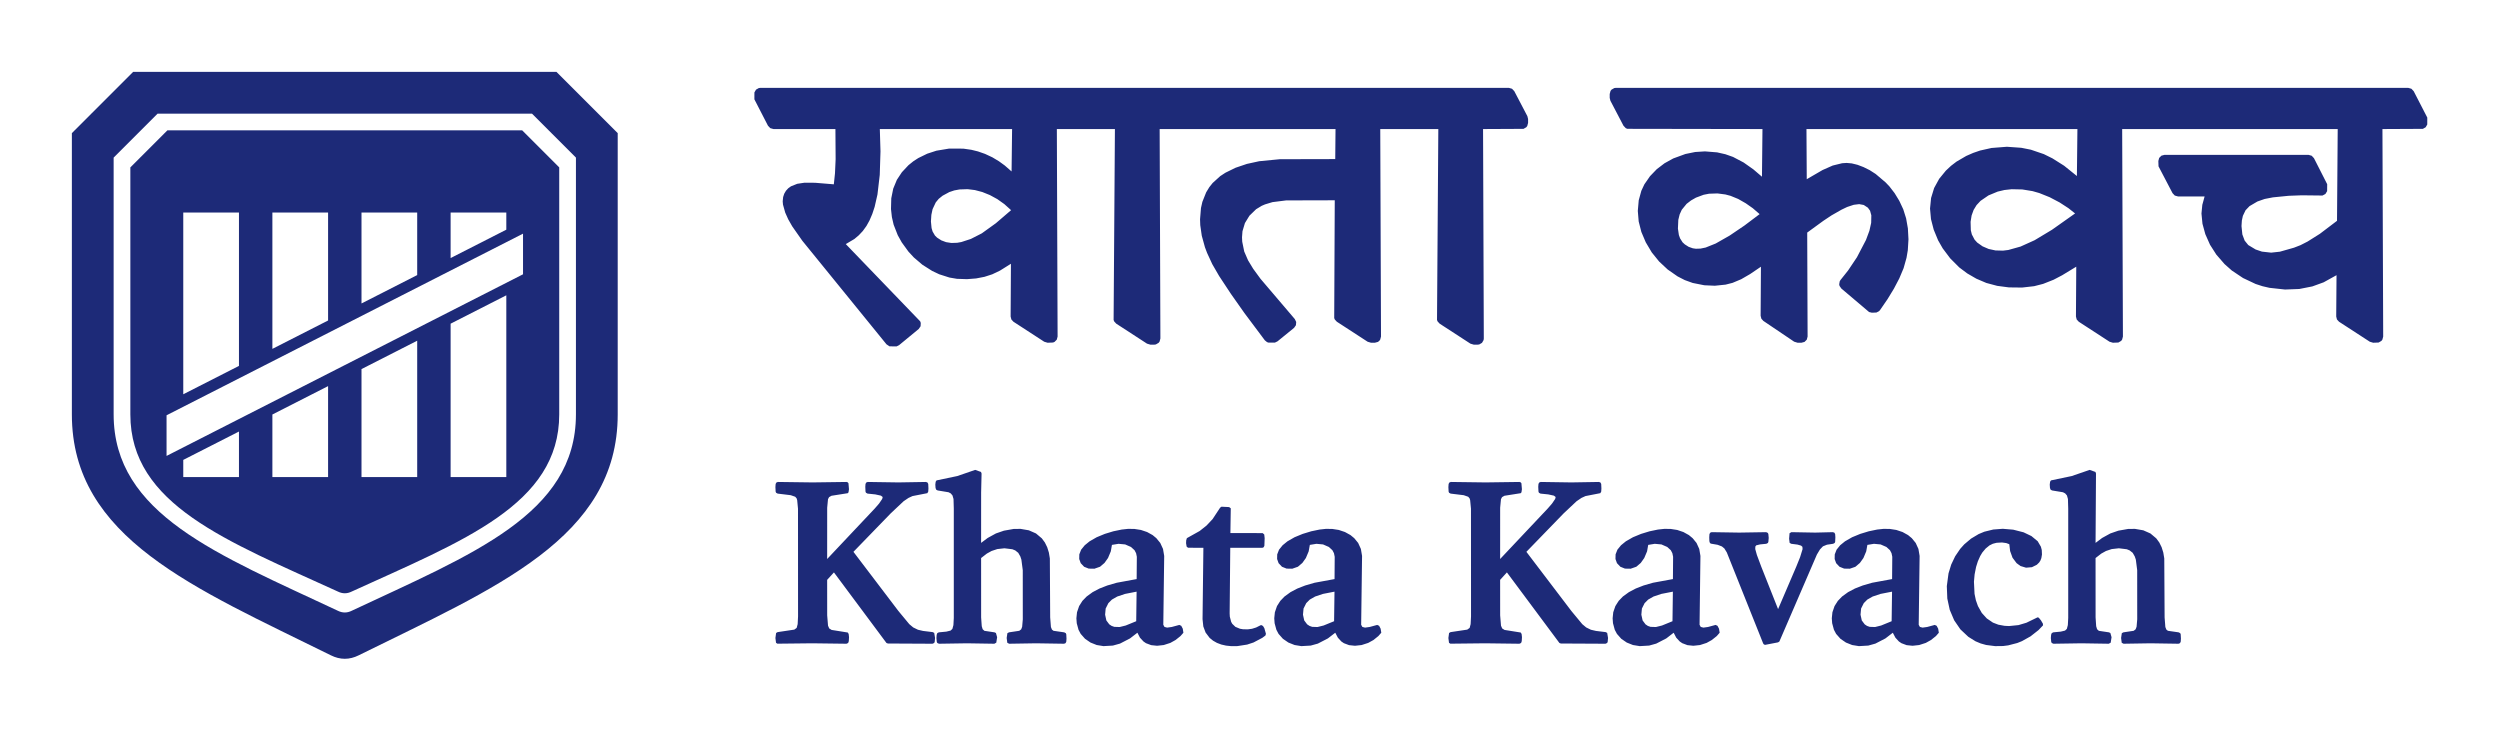
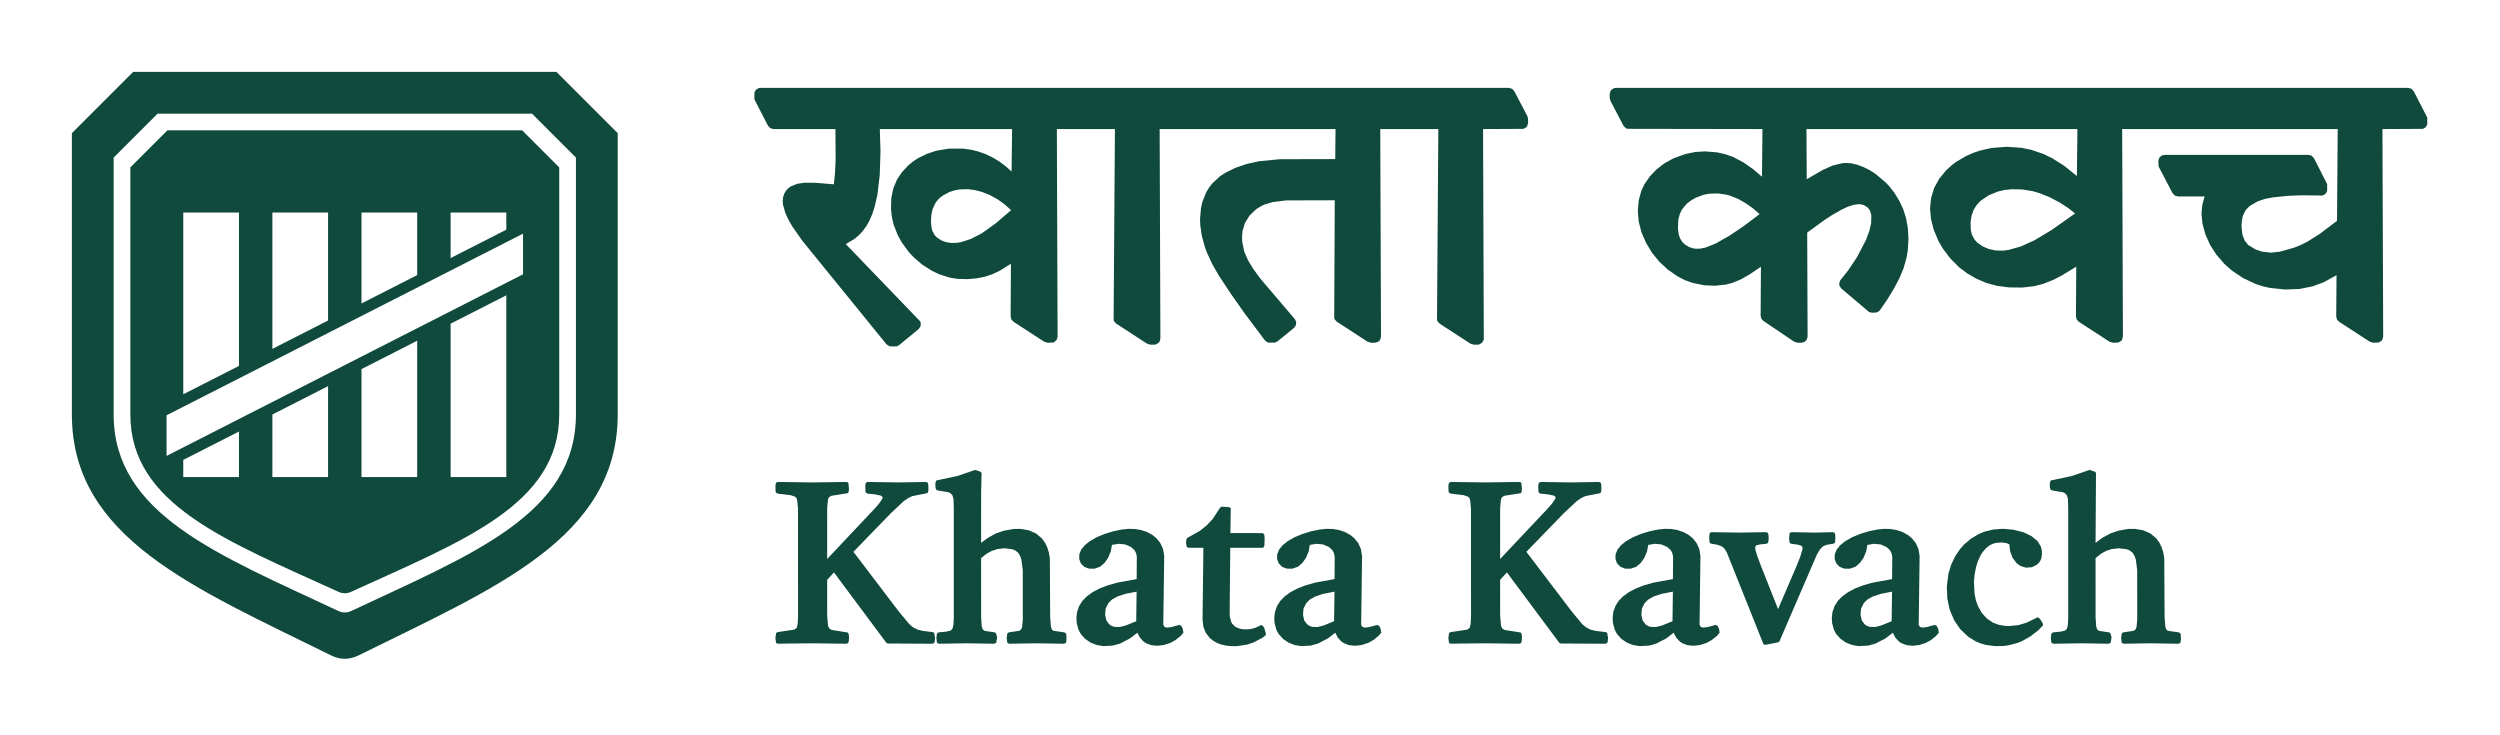
<svg xmlns="http://www.w3.org/2000/svg" viewBox="0 0 974 286" role="img" aria-label="Khata Kavach">
  <g transform="translate(-4.55 4.13) scale(0.5425)">
-     <path fill="#1D2A78" fill-rule="evenodd" d="M104 44H408L452 88V290C452 379 363.8 414.6 266 463Q256 468 246 463C148.2 414.6 60 379 60 290V88ZM121.57 74H390.43L422 105.57V290C422 361.75 347.3 390.45 261 431Q256 433.5 251 431C164.7 390.45 90 361.75 90 290V105.57ZM128.6 86H383.4L410 112.6V290C410 354.85 340.7 380.79 261 417.2Q256 419.7 251 417.2C171.3 380.79 102 354.85 102 290V112.6ZM372 157.33L372 145L332 145L332 177.71ZM308 189.94L308 145L268 145L268 210.32ZM244 222.55L244 145L204 145L204 242.93ZM180 255.16L180 145L140 145L140 275.54ZM384 160.19L128 290.63L128 319.81L384 189.37ZM372 335L372 204.46L332 224.84L332 335ZM308 335L308 237.07L268 257.45L268 335ZM244 269.68L204 290.06L204 335L244 335ZM180 302.29L140 322.67L140 335L180 335Z" />
+     <path fill="#0F4A3D" fill-rule="evenodd" d="M104 44H408L452 88V290C452 379 363.8 414.6 266 463Q256 468 246 463C148.2 414.6 60 379 60 290V88ZM121.57 74H390.43L422 105.57V290C422 361.75 347.3 390.45 261 431Q256 433.5 251 431C164.7 390.45 90 361.75 90 290V105.57ZM128.6 86H383.4L410 112.6V290C410 354.85 340.7 380.79 261 417.2Q256 419.7 251 417.2C171.3 380.79 102 354.85 102 290V112.6ZM372 157.33L372 145L332 145L332 177.71ZM308 189.94L308 145L268 145L268 210.32ZM244 222.55L244 145L204 145L204 242.93ZM180 255.16L180 145L140 145L140 275.54ZM384 160.19L128 290.63L128 319.81L384 189.37ZM372 335L372 204.46L332 224.84L332 335ZM308 335L308 237.07L268 257.45L268 335ZM244 269.68L204 290.06L204 335L244 335ZM180 302.29L140 322.67L140 335L180 335Z" />
  </g>
  <g transform="translate(300.44 0)">
-     <path fill="#1D2A78" d="M385.62 103.91L385.5 123.01L385.78 124.15L386.56 125.02L398.56 133.12L399.9 133.53L401.4 133.53L402.6 133.21L403.48 132.33L403.8 131.12L403.65 90.61L409.98 86L413.11 83.92L417 81.7L419.21 80.64L421.78 79.79L423.89 79.53L425.68 79.86L427.28 80.91L428.14 82.1L428.63 83.89L428.57 86.83L427.88 89.9L426.55 93.48L423.03 100.22L419.58 105.37L416.66 109.04L416.32 109.57L416.11 110.78L416.24 111.39L416.94 112.4L427.76 121.57L428.85 121.83L430.62 121.76L431.62 121.24L432.01 120.82L434.93 116.57L437.43 112.46L439.52 108.48L441.2 104.49L442.34 100.44L442.84 97.5L443.1 93.23L442.87 88.97L442.18 85.06L441.07 81.54L439.53 78.25L437.7 75.25L435.73 72.69L434.23 71.1L430.33 67.79L428.01 66.3L425.59 65.1L423.22 64.2L421.01 63.66L419.03 63.48L417.27 63.59L413.6 64.49L409.64 66.24L403.47 69.82L403.36 50.28L508.92 50.28L508.72 68.58L503.74 64.57L499.21 61.71L495.83 60.04L490.78 58.32L487.06 57.58L481.45 57.18L475.46 57.65L471 58.65L468.3 59.58L465.6 60.76L461.8 62.98L459.68 64.6L457.67 66.48L455.06 69.67L453.1 73.25L451.91 77.13L451.5 81.26L451.87 85.37L452.93 89.47L454.64 93.62L456.44 96.77L459.35 100.64L462.89 104.19L466.01 106.53L469.55 108.58L473.44 110.24L477.67 111.37L482.23 111.97L487.37 112.03L492.05 111.5L495.56 110.6L499.63 108.99L502.96 107.25L508.47 103.9L508.35 123.31L508.64 124.47L509.44 125.34L521.44 133.14L522.75 133.53L524.87 133.45L525.95 132.82L526.33 132.33L526.65 131.12L526.36 50.28L610.33 50.28L610.06 86.03L603.39 91.09L598.59 94.11L595.82 95.52L593.3 96.5L587.8 98.06L584.4 98.43L580.81 98.03L578.36 97.2L575.48 95.47L574.08 93.74L573.18 91.33L572.85 88.08L572.99 85.91L573.39 84.08L574.42 81.93L575.97 80.31L579.06 78.5L581.86 77.52L585.1 76.89L591.25 76.28L596.31 76.09L604.4 76.18L605.54 75.58L606.21 74.47L606.23 71.76L601.08 61.63L600.2 60.68L598.95 60.33L542.85 60.33L541.65 60.65L540.77 61.53L540.45 62.73L540.52 64.81L545.98 75.25L546.86 76.19L548.1 76.53L558.48 76.53L557.58 79.8L557.25 83.19L557.64 87.17L558.75 91.22L560.58 95.35L563.05 99.21L566.24 102.88L569.08 105.4L573.45 108.32L578.34 110.63L581.03 111.51L583.76 112.14L589.81 112.8L595.36 112.59L600.44 111.59L604.85 109.99L609.87 107.21L609.75 123.31L610.04 124.47L610.84 125.34L622.84 133.14L624.15 133.53L626.27 133.45L627.35 132.82L627.73 132.33L628.05 131.12L627.76 50.28L643.52 50.2L644.6 49.58L645.22 48.5L645.23 45.81L639.93 35.52L639.04 34.58L637.8 34.23L329.1 34.23L328.48 34.31L327.4 34.93L327.02 35.43L326.7 36.63L326.7 38.13L326.97 39.24L332.07 48.99L332.96 49.93L333.55 50.19L386.22 50.28L386.02 68.85L382.65 65.97L378.86 63.3L374.75 61.14L371.77 60.09L368.54 59.36L363.81 58.98L360.01 59.22L356.19 60L351.46 61.73L348.06 63.61L345.03 65.92L342.4 68.65L340.2 71.83L339.02 74.35L338.01 78.03L337.65 82.16L337.99 86.27L339.03 90.36L340.75 94.41L343.09 98.34L345.95 101.88L349.3 105.01L353.14 107.68L355.94 109.12L359.04 110.24L363.57 111.14L367.67 111.32L371.85 110.89L374.56 110.2L377.92 108.79L381.41 106.77ZM508.01 83.16L499.01 89.52L492.24 93.59L486.77 96.06L482.02 97.39L479.93 97.65L477.01 97.57L474.35 97L471.96 95.97L469.87 94.49L468.85 93.36L467.79 91.34L467.39 89.7L467.3 86.41L467.7 83.94L468.48 81.79L469.63 79.91L471.18 78.25L474.28 76.13L477.85 74.65L480.47 74.03L483.3 73.72L487.45 73.81L491.43 74.46L494.09 75.22L498.1 76.83L501.98 78.87L505.43 81.11ZM385.11 83.42L379.17 87.89L373.43 91.78L368 94.87L364.09 96.44L362.09 96.85L360.27 96.91L359.09 96.74L357.47 96.17L355.96 95.21L355.08 94.39L354.12 92.87L353.65 91.56L353.28 89.06L353.43 85.65L353.95 83.54L354.78 81.72L356.66 79.42L358.39 78.09L360.3 77L363.3 75.88L365.42 75.47L368.69 75.36L371.76 75.76L373.77 76.29L376.75 77.51L379.71 79.2L382.46 81.13ZM24.42 71.81L17.14 71.21L13.02 71.18L10.16 71.61L7.72 72.59L6.66 73.35L5.77 74.32L5.09 75.48L4.67 76.77L4.5 78.44L4.61 79.71L5.48 82.83L6.65 85.44L8.23 88.21L12.16 93.82L44.94 134.15L46.1 134.93L48.85 134.97L49.83 134.48L57.48 128.18L58.22 127.11L58.29 125.81L58.06 125.19L29.08 95.1L32.43 93.11L34.13 91.68L35.72 89.99L37.14 88.02L38.32 85.89L39.4 83.37L40.32 80.59L41.42 75.77L42.31 68.15L42.6 58.97L42.34 50.28L93.87 50.28L93.67 66.8L91.03 64.49L88.75 62.83L86.2 61.3L83.34 59.96L80.59 59L78 58.36L74.86 57.91L69.33 57.89L64.4 58.71L60.81 59.88L57.33 61.58L55.37 62.85L53.49 64.37L50.93 67.1L48.98 70.06L47.56 73.5L46.8 77.26L46.69 81.45L47.04 84.59L47.72 87.53L49.32 91.63L50.88 94.43L53.49 98.03L55.6 100.31L58.92 103.14L62.72 105.55L65.49 106.86L69.46 108.13L72.39 108.63L76.31 108.76L79.85 108.48L83.11 107.85L86.14 106.87L89.17 105.42L93.42 102.76L93.3 123.32L93.59 124.47L94.39 125.34L106.39 133.14L107.7 133.53L109.82 133.45L110.4 133.21L111.28 132.33L111.6 131.12L111.31 50.28L133.93 50.28L133.42 124.66L133.64 125.22L134.44 126.09L146.44 133.89L147.75 134.28L149.25 134.28L149.87 134.2L150.95 133.57L151.33 133.08L151.65 131.87L151.36 50.28L219.88 50.28L219.77 61.98L198.16 62.03L190.16 62.81L185.35 63.86L180.95 65.35L176.99 67.29L174.97 68.61L172.02 71.28L170.71 72.92L169.48 74.94L168 78.65L167.46 81.03L167.1 85.43L167.18 87.72L167.77 91.84L169.01 96.34L169.84 98.54L171.86 102.91L174.53 107.53L179.13 114.5L184.37 121.94L192.34 132.59L193.19 133.28L193.7 133.47L196.29 133.47L197.27 132.99L203.72 127.74L204.45 126.71L204.56 125.44L204.01 124.3L190.66 108.63L187.8 104.72L185.8 101.42L184.31 97.99L183.53 94.16L183.45 92.46L183.63 90.08L184.58 86.91L186.33 84.05L188.94 81.51L191.13 80.18L192.41 79.63L195.32 78.75L200.63 78.08L219.58 78.03L219.37 123.91L219.59 124.47L220.39 125.34L232.39 133.14L233.7 133.53L235.2 133.53L236.4 133.21L236.9 132.82L237.28 132.33L237.6 131.12L237.31 50.28L259.93 50.28L259.42 124.66L259.64 125.22L260.44 126.09L272.44 133.89L273.75 134.28L275.25 134.28L275.87 134.2L276.95 133.57L277.57 132.49L277.65 131.87L277.36 50.28L293.12 50.2L294.2 49.58L294.58 49.08L294.9 47.88L294.9 46.38L294.63 45.27L289.53 35.52L288.64 34.58L287.4 34.23L-4.2 34.23L-4.82 34.31L-5.9 34.93L-6.52 36.01L-6.53 38.7L-1.23 48.99L-0.34 49.93L0.9 50.28L25.04 50.28L25.12 62.04L24.87 67.54ZM93.48 81.88L87.55 86.97L82.06 90.92L77.81 93.09L74.1 94.3L72.46 94.59L70.21 94.66L68.15 94.34L66.31 93.65L64.66 92.59L63.82 91.77L62.9 90.2L62.5 88.85L62.25 86.28L62.42 83.7L62.89 81.5L64.13 78.86L65.29 77.46L66.81 76.24L69.42 74.83L71.33 74.19L73.38 73.81L76.54 73.7L79.37 74.05L82.26 74.81L85.22 76L88.12 77.58L90.85 79.52Z" />
-     <path fill="#1D2A78" d="M515.99 211.51L516.16 184.49L515.95 183.87L513.68 183.07L506.7 185.47L498.62 187.16L498.28 187.69L498.14 188.8L498.23 190.12L498.48 190.78L499.05 191.08L503.29 191.78L504.15 192.23L504.84 193.03L505.23 194.41L505.34 198.19L505.34 240.76L505.19 243.54L504.8 245.02L504.09 245.68L502.44 246.08L499.52 246.36L498.92 246.66L498.67 247.33L498.57 248.58L498.72 250.08L498.93 250.51L499.58 250.8L510.49 250.63L521.14 250.8L521.89 250.38L522.22 248.26L521.76 246.62L521.2 246.36L517.27 245.77L516.58 245.14L516.23 243.97L516 240.54L515.99 217.41L518.22 215.68L520.06 214.66L522.29 213.92L525.07 213.61L528.16 213.99L529.27 214.44L530.46 215.38L531.26 216.78L531.68 218.02L532.21 222.14L532.22 241.31L531.97 244.19L531.6 245.17L530.85 245.76L526.84 246.36L526.22 246.69L525.94 248.55L526.18 250.42L526.9 250.8L537.38 250.63L548.29 250.8L548.87 250.58L549.16 250.03L549.25 248.84L549.16 247.12L548.97 246.68L548.35 246.36L544.18 245.76L543.57 245.28L543.18 244.28L542.89 240.54L542.76 217.57L542.38 215.28L541.73 213.2L540.82 211.35L539.63 209.74L537.37 207.84L534.59 206.61L531.34 206.05L528.67 206.08L524.88 206.75L521.75 207.83L518.55 209.59ZM482.39 212.03L482.7 214.68L483.64 217.29L485.22 219.4L486.74 220.52L488.9 221.17L491.2 220.98L493.12 220.02L494.02 219.14L494.51 218.38L494.87 217.45L495.11 216.02L495.03 214.28L494.69 212.99L493.44 210.86L491 208.85L487.95 207.39L483.91 206.36L479.85 206.02L476.14 206.3L472.67 207.15L470.45 208.07L467.47 209.85L464.82 212.09L463.25 213.84L461.29 216.73L459.75 219.96L458.7 223.39L458.04 228.36L458.23 233.19L459.18 237.6L460.91 241.67L463.33 245.2L466.42 248.1L469.21 249.84L471.24 250.69L473.35 251.28L476.85 251.73L479.98 251.69L481.93 251.44L485.49 250.52L487.31 249.79L490.66 247.92L493.78 245.47L495.52 243.64L495.48 243L494.73 241.71L493.87 240.66L493.41 240.51L489.05 242.62L485.96 243.54L482.29 243.91L480.52 243.82L478.12 243.38L476.01 242.57L473.61 240.94L471.66 238.79L470.17 236.14L469.36 233.85L468.84 231.37L468.61 226.64L468.87 223.78L469.44 220.89L470.13 218.7L471.05 216.63L471.88 215.25L473.18 213.7L474.68 212.48L475.96 211.85L477.41 211.47L479.54 211.35L481.2 211.58ZM427.09 212.29L429.66 211.87L432.24 212.11L434.51 213.1L435.89 214.36L436.5 215.52L436.79 216.92L436.72 225.61L428.95 227.04L425.29 228.1L422.24 229.29L419.57 230.7L417.23 232.4L415.59 234.1L414.3 236.12L413.47 238.54L413.23 240.88L413.37 242.81L414.06 245.36L414.91 246.96L416.6 248.87L418.74 250.34L421.15 251.3L423.79 251.73L427.44 251.52L430.21 250.75L434.12 248.73L437 246.51L438.01 248.44L439.37 249.92L440.36 250.59L442.38 251.35L444.68 251.59L447.26 251.31L449.84 250.48L451.87 249.35L453.8 247.81L454.93 246.51L454.67 244.93L454.08 243.81L453.34 243.47L450.39 244.27L448.6 244.52L447.55 244.25L447.09 243.41L447.44 216.59L446.98 213.87L445.92 211.54L444.39 209.67L442.94 208.47L440.79 207.28L438.37 206.47L435.8 206.07L433.33 206.05L430.91 206.31L427.64 206.99L424.32 208L421.14 209.31L418.37 210.9L416.49 212.43L415.09 214.16L414.38 215.99L414.34 217.79L414.92 219.41L416.24 220.81L418.04 221.53L420.25 221.57L422.4 220.83L424.18 219.32L425.55 217.4L426.64 214.81ZM436.7 230.51L436.54 242.03L432.45 243.7L430.08 244.29L428 244.22L426.96 243.86L426.05 243.25L424.91 241.73L424.42 239.48L424.64 237.08L425.7 234.97L427.07 233.6L429.15 232.41L432.19 231.39ZM392.3 237.31L385.73 220.73L384.04 216.2L383.41 213.93L383.44 212.93L383.8 212.46L385.28 212.1L387.71 211.86L388.32 211.55L388.51 211.13L388.65 209.58L388.51 208.06L388.3 207.62L387.65 207.33L377.17 207.5L366.43 207.33L365.84 207.55L365.56 208.11L365.48 209.37L365.53 210.85L365.74 211.52L366.11 211.8L368.73 212.25L370.41 212.89L371.37 213.68L372.32 215.22L386.49 250.69L386.78 251.07L387.23 251.24L392.27 250.27L392.8 249.94L407.43 216.04L408.62 214.06L409.78 212.85L411.33 212.22L413.75 211.86L414.36 211.53L414.54 211.09L414.62 209.33L414.54 208.11L414.25 207.54L413.65 207.33L406.77 207.5L397.51 207.33L396.77 207.74L396.6 209.88L396.8 211.5L397.43 211.86L399.86 212.17L401.25 212.57L401.78 213.04L401.84 213.94L400.88 217.06L399.42 220.69ZM341.7 212.29L344.27 211.87L346.85 212.11L349.12 213.1L350.5 214.36L351.11 215.52L351.4 216.92L351.33 225.61L343.56 227.04L339.9 228.1L336.85 229.29L334.18 230.7L331.84 232.4L330.2 234.1L328.91 236.12L328.08 238.54L327.84 240.88L327.98 242.81L328.67 245.36L329.52 246.96L331.21 248.87L333.35 250.34L335.76 251.3L338.41 251.73L342.06 251.52L344.83 250.75L348.74 248.73L351.62 246.51L352.62 248.44L353.99 249.92L354.97 250.59L356.99 251.35L359.29 251.59L361.87 251.31L364.45 250.48L366.48 249.35L368.41 247.81L369.54 246.51L369.28 244.93L368.69 243.81L367.95 243.47L365 244.27L363.21 244.52L362.17 244.25L361.71 243.41L362.05 216.59L361.59 213.87L360.53 211.54L359 209.67L357.55 208.47L355.4 207.28L352.99 206.47L350.42 206.07L347.95 206.05L345.52 206.31L342.25 206.99L338.93 208L335.76 209.31L332.99 210.9L331.11 212.43L329.7 214.16L328.99 215.98L328.95 217.79L329.53 219.41L330.86 220.81L332.65 221.53L334.87 221.57L337.07 220.8L338.8 219.32L340.16 217.4L341.26 214.81ZM351.31 230.51L351.16 242.03L347.07 243.7L344.69 244.29L342.61 244.22L341.57 243.86L340.66 243.25L339.52 241.73L339.03 239.48L339.25 237.08L340.31 234.97L341.69 233.6L343.77 232.41L346.8 231.39ZM264.6 250.78L278.16 250.63L291.52 250.8L292.17 250.51L292.43 249.8L292.52 248.24L292.38 247L292.03 246.43L285.73 245.42L284.81 244.84L284.35 243.77L284.02 239.72L284.01 225.91L286.65 223.01L307.11 250.51L307.67 250.71L325.05 250.8L325.7 250.51L325.91 250.07L326.05 248.55L325.72 246.58L325.13 246.27L321.36 245.81L319.38 245.35L317.54 244.45L316.02 243.18L311.77 238.05L294.24 214.99L308.82 199.95L313.8 195.28L315.69 193.99L317.26 193.27L323.04 192.14L323.39 191.53L323.47 190.33L323.39 188.55L323.1 187.99L322.52 187.77L311.78 187.95L299.82 187.77L299.24 187.99L298.95 188.53L298.86 189.68L298.95 191.53L299.13 191.98L299.75 192.31L302.77 192.62L304.95 193.1L305.64 193.63L305.46 194.39L304.23 196.19L302.58 198.09L284.01 217.79L284.02 197.82L284.34 194.48L284.76 193.68L285.69 193.15L292.03 192.15L292.32 191.8L292.5 190.61L292.3 188.26L291.98 187.9L291.52 187.77L278.34 187.95L264.81 187.77L264.23 187.99L263.94 188.55L263.85 189.77L263.94 191.55L264.12 191.98L264.74 192.31L269.83 192.93L271.56 193.53L272.1 194.15L272.33 194.85L272.65 198.2L272.67 240.15L272.52 243.16L272.13 244.63L271.2 245.3L264.72 246.27L264.12 246.61L263.85 248.57L264.09 250.43ZM209.87 212.29L212.44 211.87L215.02 212.11L217.29 213.1L218.66 214.36L219.27 215.52L219.56 216.92L219.5 225.61L211.73 227.04L208.07 228.1L205.02 229.29L202.35 230.7L200.01 232.4L198.37 234.1L197.08 236.12L196.25 238.54L196.01 240.88L196.15 242.81L196.84 245.36L197.69 246.96L199.38 248.87L201.52 250.34L203.93 251.3L206.57 251.73L210.22 251.52L212.99 250.75L216.9 248.73L219.78 246.51L220.79 248.44L222.15 249.92L223.14 250.59L225.16 251.35L227.46 251.59L230.04 251.31L232.61 250.48L234.64 249.36L236.57 247.81L237.71 246.51L237.45 244.93L236.86 243.81L236.12 243.47L233.17 244.27L231.38 244.52L230.33 244.25L229.87 243.41L230.22 216.59L229.76 213.87L228.7 211.54L227.17 209.67L225.71 208.47L223.56 207.28L221.15 206.47L218.58 206.07L216.11 206.05L213.69 206.31L210.42 206.99L207.1 208L203.92 209.31L201.15 210.9L199.27 212.43L197.87 214.16L197.16 215.99L197.12 217.79L197.7 219.41L199.02 220.81L200.82 221.53L203.03 221.57L205.23 220.8L206.96 219.32L208.33 217.4L209.42 214.81ZM219.48 230.51L219.32 242.03L215.23 243.7L212.85 244.29L210.78 244.22L209.74 243.85L208.82 243.24L207.69 241.73L207.2 239.48L207.42 237.08L208.48 234.97L209.85 233.6L211.93 232.41L214.96 231.39ZM178.92 207.68L179.07 198.04L178.42 197.56L175.43 197.41L174.9 197.82L171.98 202.25L169.64 204.74L166.96 206.87L161.97 209.66L161.71 210.49L161.65 211.61L161.87 212.95L162.41 213.4L168.4 213.43L168.07 241.23L168.37 244.06L169.26 246.44L170.84 248.53L172.17 249.61L173.69 250.47L175.38 251.11L177.23 251.53L179.24 251.74L181.65 251.72L185.44 251.13L187.93 250.31L191.36 248.5L192.57 247.6L192.77 246.94L192.15 244.74L191.65 243.93L191.13 243.58L190.7 243.59L188.95 244.47L187.35 244.97L185.67 245.2L183.79 245.15L182.66 244.96L180.87 244.22L179.65 243.04L179.22 242.27L178.7 240.26L178.63 239L178.87 213.43L191.5 213.41L191.87 213.21L192.16 212.66L192.27 209.66L192.11 208.24L191.5 207.7ZM132.77 212.29L135.34 211.87L137.92 212.11L140.19 213.1L141.57 214.36L142.18 215.52L142.47 216.92L142.4 225.61L134.64 227.04L130.98 228.1L127.93 229.29L125.25 230.7L122.92 232.4L121.27 234.1L119.99 236.12L119.16 238.54L118.92 240.88L119.06 242.81L119.75 245.36L120.6 246.96L122.29 248.87L124.43 250.34L126.84 251.3L129.48 251.73L133.13 251.52L135.9 250.75L139.81 248.73L142.69 246.51L143.69 248.44L145.06 249.92L146.04 250.59L148.06 251.35L150.36 251.59L152.94 251.31L155.52 250.48L157.55 249.35L159.48 247.81L160.61 246.52L160.37 244.95L159.78 243.82L159.03 243.47L156.07 244.27L154.28 244.52L153.24 244.25L152.78 243.41L153.13 216.59L152.67 213.87L151.6 211.54L150.07 209.67L148.62 208.47L146.47 207.28L144.06 206.47L141.49 206.07L139.02 206.05L136.59 206.31L133.32 206.99L130 208L126.83 209.31L124.06 210.9L122.18 212.43L120.77 214.16L120.06 215.98L120.02 217.79L120.61 219.41L121.93 220.81L123.73 221.53L125.94 221.57L128.14 220.8L129.87 219.32L131.24 217.4L132.33 214.81ZM142.38 230.51L142.23 242.03L138.14 243.7L135.76 244.29L133.69 244.22L132.65 243.85L131.73 243.24L130.6 241.73L130.11 239.48L130.33 237.08L131.39 234.97L132.76 233.6L134.84 232.41L137.87 231.39ZM81.8 211.51L81.81 191.83L81.98 184.49L81.76 183.87L79.49 183.07L72.52 185.47L64.44 187.16L64.1 187.69L63.96 188.8L64.05 190.12L64.3 190.78L64.87 191.08L69.11 191.78L69.97 192.23L70.65 193.03L71.05 194.41L71.16 198.19L71.16 240.76L71.01 243.54L70.61 245.02L69.9 245.68L68.26 246.08L65.33 246.36L64.73 246.66L64.48 247.34L64.39 248.58L64.53 250.08L64.74 250.51L65.39 250.8L76.31 250.63L86.96 250.8L87.71 250.38L88.04 248.26L87.58 246.62L87.02 246.36L83.09 245.77L82.4 245.14L82.05 243.96L81.81 240.54L81.8 217.41L84.03 215.68L85.88 214.66L88.11 213.92L90.89 213.61L93.97 213.99L95.09 214.44L96.27 215.38L97.08 216.79L97.49 218.03L98.03 222.14L98.04 241.31L97.79 244.19L97.42 245.18L96.67 245.76L92.66 246.36L92.04 246.69L91.76 248.55L92 250.42L92.72 250.8L103.2 250.63L114.11 250.8L114.69 250.58L114.98 250.03L115.07 248.84L114.98 247.12L114.79 246.68L114.17 246.36L110 245.76L109.39 245.28L109 244.28L108.71 240.54L108.58 217.57L108.2 215.28L107.55 213.2L106.64 211.35L105.45 209.74L103.18 207.83L100.4 206.61L97.16 206.05L94.49 206.08L90.7 206.75L87.57 207.83L84.36 209.59ZM2.41 250.78L15.98 250.63L29.34 250.8L29.99 250.51L30.25 249.8L30.34 248.24L30.2 247L29.85 246.43L23.55 245.42L22.62 244.84L22.16 243.77L21.83 239.72L21.82 225.91L24.46 223.01L44.93 250.51L45.49 250.71L62.86 250.8L63.51 250.51L63.72 250.07L63.86 248.55L63.53 246.58L62.94 246.27L59.18 245.81L57.2 245.35L55.35 244.45L53.83 243.18L49.58 238.05L32.06 214.99L46.64 199.95L51.61 195.28L53.51 193.99L55.07 193.27L60.85 192.14L61.2 191.53L61.28 190.33L61.2 188.55L60.91 187.99L60.33 187.77L49.59 187.95L37.63 187.77L37.05 187.99L36.76 188.54L36.68 189.68L36.76 191.53L36.94 191.97L37.56 192.31L40.58 192.62L42.76 193.1L43.45 193.63L43.27 194.39L42.04 196.19L40.39 198.09L21.82 217.79L21.83 197.82L22.15 194.48L22.57 193.68L23.51 193.15L29.85 192.15L30.14 191.8L30.32 190.61L30.12 188.26L29.8 187.9L29.34 187.77L16.15 187.95L2.62 187.77L2.04 187.99L1.75 188.55L1.66 189.77L1.75 191.55L1.93 191.98L2.55 192.31L7.64 192.93L9.37 193.53L9.91 194.14L10.14 194.85L10.46 198.2L10.48 240.15L10.33 243.16L9.94 244.63L9.02 245.3L2.53 246.27L1.93 246.61L1.66 248.57L1.9 250.43Z" />
+     <path fill="#0F4A3D" d="M385.62 103.91L385.5 123.01L385.78 124.15L386.56 125.02L398.56 133.12L399.9 133.53L401.4 133.53L402.6 133.21L403.48 132.33L403.8 131.12L403.65 90.61L409.98 86L413.11 83.92L417 81.7L419.21 80.64L421.78 79.79L423.89 79.53L425.68 79.86L427.28 80.91L428.14 82.1L428.63 83.89L428.57 86.83L427.88 89.9L426.55 93.48L423.03 100.22L419.58 105.37L416.66 109.04L416.32 109.57L416.11 110.78L416.24 111.39L416.94 112.4L427.76 121.57L428.85 121.83L430.62 121.76L431.62 121.24L432.01 120.82L434.93 116.57L437.43 112.46L439.52 108.48L441.2 104.49L442.34 100.44L442.84 97.5L443.1 93.23L442.87 88.97L442.18 85.06L441.07 81.54L439.53 78.25L437.7 75.25L435.73 72.69L434.23 71.1L430.33 67.79L428.01 66.3L425.59 65.1L423.22 64.2L421.01 63.66L419.03 63.48L417.27 63.59L413.6 64.49L409.64 66.24L403.47 69.82L403.36 50.28L508.92 50.28L508.72 68.58L503.74 64.57L499.21 61.71L495.83 60.04L490.78 58.32L487.06 57.58L481.45 57.18L475.46 57.65L471 58.65L468.3 59.58L465.6 60.76L461.8 62.98L459.68 64.6L457.67 66.48L455.06 69.67L453.1 73.25L451.91 77.13L451.5 81.26L451.87 85.37L452.93 89.47L454.64 93.62L456.44 96.77L459.35 100.64L462.89 104.19L466.01 106.53L469.55 108.58L473.44 110.24L477.67 111.37L482.23 111.97L487.37 112.03L492.05 111.5L495.56 110.6L499.63 108.99L502.96 107.25L508.47 103.9L508.35 123.31L508.64 124.47L509.44 125.34L521.44 133.14L522.75 133.53L524.87 133.45L525.95 132.82L526.33 132.33L526.65 131.12L526.36 50.28L610.33 50.28L610.06 86.03L603.39 91.09L598.59 94.11L595.82 95.52L593.3 96.5L587.8 98.06L584.4 98.43L580.81 98.03L578.36 97.2L575.48 95.47L574.08 93.74L573.18 91.33L572.85 88.08L572.99 85.91L573.39 84.08L574.42 81.93L575.97 80.31L579.06 78.5L581.86 77.52L585.1 76.89L591.25 76.28L596.31 76.09L604.4 76.18L605.54 75.58L606.21 74.47L606.23 71.76L601.08 61.63L600.2 60.68L598.95 60.33L542.85 60.33L541.65 60.65L540.77 61.53L540.45 62.73L540.52 64.81L545.98 75.25L546.86 76.19L548.1 76.53L558.48 76.53L557.58 79.8L557.25 83.19L557.64 87.17L558.75 91.22L560.58 95.35L563.05 99.21L566.24 102.88L569.08 105.4L573.45 108.32L578.34 110.63L581.03 111.51L583.76 112.14L589.81 112.8L595.36 112.59L600.44 111.59L604.85 109.99L609.87 107.21L609.75 123.31L610.04 124.47L610.84 125.34L622.84 133.14L624.15 133.53L626.27 133.45L627.35 132.82L627.73 132.33L628.05 131.12L627.76 50.28L643.52 50.2L644.6 49.58L645.22 48.5L645.23 45.81L639.93 35.52L639.04 34.58L637.8 34.23L329.1 34.23L328.48 34.31L327.4 34.93L327.02 35.43L326.7 36.63L326.7 38.13L326.97 39.24L332.07 48.99L332.96 49.93L333.55 50.19L386.22 50.28L386.02 68.85L382.65 65.97L378.86 63.3L374.75 61.14L371.77 60.09L368.54 59.36L363.81 58.98L360.01 59.22L356.19 60L351.46 61.73L348.06 63.61L345.03 65.92L342.4 68.65L340.2 71.83L339.02 74.35L338.01 78.03L337.65 82.16L337.99 86.27L339.03 90.36L340.75 94.41L343.09 98.34L345.95 101.88L349.3 105.01L353.14 107.68L355.94 109.12L359.04 110.24L363.57 111.14L367.67 111.32L371.85 110.89L374.56 110.2L377.92 108.79L381.41 106.77ZM508.01 83.16L499.01 89.52L492.24 93.59L486.77 96.06L482.02 97.39L479.93 97.65L477.01 97.57L474.35 97L471.96 95.97L469.87 94.49L468.85 93.36L467.79 91.34L467.39 89.7L467.3 86.41L467.7 83.94L468.48 81.79L469.63 79.91L471.18 78.25L474.28 76.13L477.85 74.65L480.47 74.03L483.3 73.72L487.45 73.81L491.43 74.46L494.09 75.22L498.1 76.83L501.98 78.87L505.43 81.11ZM385.11 83.42L379.17 87.89L373.43 91.78L368 94.87L364.09 96.44L362.09 96.85L360.27 96.91L359.09 96.74L357.47 96.17L355.96 95.21L355.08 94.39L354.12 92.87L353.65 91.56L353.28 89.06L353.43 85.65L353.95 83.54L354.78 81.72L356.66 79.42L358.39 78.09L360.3 77L363.3 75.88L365.42 75.47L368.69 75.36L371.76 75.76L373.77 76.29L376.75 77.51L379.71 79.2L382.46 81.13ZM24.42 71.81L17.14 71.21L13.02 71.18L10.16 71.61L7.72 72.59L6.66 73.35L5.77 74.32L5.09 75.48L4.67 76.77L4.5 78.44L4.61 79.71L5.48 82.83L6.65 85.44L8.23 88.21L12.16 93.82L44.94 134.15L46.1 134.93L48.85 134.97L49.83 134.48L57.48 128.18L58.22 127.11L58.29 125.81L58.06 125.19L29.08 95.1L32.43 93.11L34.13 91.68L35.72 89.99L37.14 88.02L38.32 85.89L39.4 83.37L40.32 80.59L41.42 75.77L42.31 68.15L42.6 58.97L42.34 50.28L93.87 50.28L93.67 66.8L91.03 64.49L88.75 62.83L86.2 61.3L83.34 59.96L80.59 59L78 58.36L74.86 57.91L69.33 57.89L64.4 58.71L60.81 59.88L57.33 61.58L55.37 62.85L53.49 64.37L50.93 67.1L48.98 70.06L47.56 73.5L46.8 77.26L46.69 81.45L47.04 84.59L47.72 87.53L49.32 91.63L50.88 94.43L53.49 98.03L55.6 100.31L58.92 103.14L62.72 105.55L65.49 106.86L69.46 108.13L72.39 108.63L76.31 108.76L79.85 108.48L83.11 107.85L86.14 106.87L89.17 105.42L93.42 102.76L93.3 123.32L93.59 124.47L94.39 125.34L106.39 133.14L107.7 133.53L109.82 133.45L110.4 133.21L111.28 132.33L111.6 131.12L111.31 50.28L133.93 50.28L133.42 124.66L133.64 125.22L134.44 126.09L146.44 133.89L147.75 134.28L149.25 134.28L149.87 134.2L150.95 133.57L151.33 133.08L151.65 131.87L151.36 50.28L219.88 50.28L219.77 61.98L198.16 62.03L190.16 62.81L185.35 63.86L180.95 65.35L176.99 67.29L174.97 68.61L172.02 71.28L170.71 72.92L169.48 74.94L168 78.65L167.46 81.03L167.1 85.43L167.18 87.72L167.77 91.84L169.01 96.34L169.84 98.54L171.86 102.91L174.53 107.53L179.13 114.5L184.37 121.94L192.34 132.59L193.19 133.28L193.7 133.47L196.29 133.47L197.27 132.99L203.72 127.74L204.45 126.71L204.56 125.44L204.01 124.3L190.66 108.63L187.8 104.72L185.8 101.42L184.31 97.99L183.53 94.16L183.45 92.46L183.63 90.08L184.58 86.91L186.33 84.05L188.94 81.51L191.13 80.18L192.41 79.63L195.32 78.75L200.63 78.08L219.58 78.03L219.37 123.91L219.59 124.47L220.39 125.34L232.39 133.14L233.7 133.53L235.2 133.53L236.4 133.21L236.9 132.82L237.28 132.33L237.6 131.12L237.31 50.28L259.93 50.28L259.42 124.66L259.64 125.22L260.44 126.09L272.44 133.89L273.75 134.28L275.25 134.28L275.87 134.2L276.95 133.57L277.57 132.49L277.65 131.87L277.36 50.28L293.12 50.2L294.2 49.58L294.58 49.08L294.9 47.88L294.9 46.38L294.63 45.27L289.53 35.52L288.64 34.58L287.4 34.23L-4.2 34.23L-4.82 34.31L-5.9 34.93L-6.52 36.01L-6.53 38.7L-1.23 48.99L-0.34 49.93L0.9 50.28L25.04 50.28L25.12 62.04L24.87 67.54ZM93.48 81.88L87.55 86.97L82.06 90.92L77.81 93.09L74.1 94.3L72.46 94.59L70.21 94.66L68.15 94.34L66.31 93.65L64.66 92.59L63.82 91.77L62.9 90.2L62.5 88.85L62.25 86.28L62.42 83.7L62.89 81.5L64.13 78.86L65.29 77.46L66.81 76.24L69.42 74.83L71.33 74.19L73.38 73.81L76.54 73.7L79.37 74.05L82.26 74.81L85.22 76L88.12 77.58L90.85 79.52Z" />
+     <path fill="#0F4A3D" d="M515.99 211.51L516.16 184.49L515.95 183.87L513.68 183.07L506.7 185.47L498.62 187.16L498.28 187.69L498.14 188.8L498.23 190.12L498.48 190.78L499.05 191.08L503.29 191.78L504.15 192.23L504.84 193.03L505.23 194.41L505.34 198.19L505.34 240.76L505.19 243.54L504.8 245.02L504.09 245.68L502.44 246.08L499.52 246.36L498.92 246.66L498.67 247.33L498.57 248.58L498.72 250.08L498.93 250.51L499.58 250.8L510.49 250.63L521.14 250.8L521.89 250.38L522.22 248.26L521.76 246.62L521.2 246.36L517.27 245.77L516.58 245.14L516.23 243.97L516 240.54L515.99 217.41L518.22 215.68L520.06 214.66L522.29 213.92L525.07 213.61L528.16 213.99L529.27 214.44L530.46 215.38L531.26 216.78L531.68 218.02L532.21 222.14L532.22 241.31L531.97 244.19L531.6 245.17L530.85 245.76L526.84 246.36L526.22 246.69L525.94 248.55L526.18 250.42L526.9 250.8L537.38 250.63L548.29 250.8L548.87 250.58L549.16 250.03L549.25 248.84L549.16 247.12L548.97 246.68L548.35 246.36L544.18 245.76L543.57 245.28L543.18 244.28L542.89 240.54L542.76 217.57L542.38 215.28L541.73 213.2L540.82 211.35L539.63 209.74L537.37 207.84L534.59 206.61L531.34 206.05L528.67 206.08L524.88 206.75L521.75 207.83L518.55 209.59ZM482.39 212.03L482.7 214.68L483.64 217.29L485.22 219.4L486.74 220.52L488.9 221.17L491.2 220.98L493.12 220.02L494.02 219.14L494.51 218.38L494.87 217.45L495.11 216.02L495.03 214.28L494.69 212.99L493.44 210.86L491 208.85L487.95 207.39L483.91 206.36L479.85 206.02L476.14 206.3L472.67 207.15L470.45 208.07L467.47 209.85L464.82 212.09L463.25 213.84L461.29 216.73L459.75 219.96L458.7 223.39L458.04 228.36L458.23 233.19L459.18 237.6L460.91 241.67L463.33 245.2L466.42 248.1L469.21 249.84L471.24 250.69L473.35 251.28L476.85 251.73L479.98 251.69L481.93 251.44L485.49 250.52L487.31 249.79L490.66 247.92L493.78 245.47L495.52 243.64L495.48 243L494.73 241.71L493.87 240.66L493.41 240.51L489.05 242.62L485.96 243.54L482.29 243.91L480.52 243.82L478.12 243.38L476.01 242.57L473.61 240.94L471.66 238.79L470.17 236.14L469.36 233.85L468.84 231.37L468.61 226.64L468.87 223.78L469.44 220.89L470.13 218.7L471.05 216.63L471.88 215.25L473.18 213.7L474.68 212.48L475.96 211.85L477.41 211.47L479.54 211.35L481.2 211.58ZM427.09 212.29L429.66 211.87L432.24 212.11L434.51 213.1L435.89 214.36L436.5 215.52L436.79 216.92L436.72 225.61L428.95 227.04L425.29 228.1L422.24 229.29L419.57 230.7L417.23 232.4L415.59 234.1L414.3 236.12L413.47 238.54L413.23 240.88L413.37 242.81L414.06 245.36L414.91 246.96L416.6 248.87L418.74 250.34L421.15 251.3L423.79 251.73L427.44 251.52L430.21 250.75L434.12 248.73L437 246.51L438.01 248.44L439.37 249.92L440.36 250.59L442.38 251.35L444.68 251.59L447.26 251.31L449.84 250.48L451.87 249.35L453.8 247.81L454.93 246.51L454.67 244.93L454.08 243.81L453.34 243.47L450.39 244.27L448.6 244.52L447.55 244.25L447.09 243.41L447.44 216.59L446.98 213.87L445.92 211.54L444.39 209.67L442.94 208.47L440.79 207.28L438.37 206.47L435.8 206.07L433.33 206.05L430.91 206.31L427.64 206.99L424.32 208L421.14 209.31L418.37 210.9L416.49 212.43L415.09 214.16L414.38 215.99L414.34 217.79L414.92 219.41L416.24 220.81L418.04 221.53L420.25 221.57L422.4 220.83L424.18 219.32L425.55 217.4L426.64 214.81ZM436.7 230.51L436.54 242.03L432.45 243.7L430.08 244.29L428 244.22L426.96 243.86L426.05 243.25L424.91 241.73L424.42 239.48L424.64 237.08L425.7 234.97L427.07 233.6L429.15 232.41L432.19 231.39ZM392.3 237.31L385.73 220.73L384.04 216.2L383.41 213.93L383.44 212.93L383.8 212.46L385.28 212.1L387.71 211.86L388.32 211.55L388.51 211.13L388.65 209.58L388.51 208.06L388.3 207.62L387.65 207.33L377.17 207.5L366.43 207.33L365.84 207.55L365.56 208.11L365.48 209.37L365.53 210.85L365.74 211.52L366.11 211.8L368.73 212.25L370.41 212.89L371.37 213.68L372.32 215.22L386.49 250.69L386.78 251.07L387.23 251.24L392.27 250.27L392.8 249.94L407.43 216.04L408.62 214.06L409.78 212.85L411.33 212.22L413.75 211.86L414.36 211.53L414.54 211.09L414.62 209.33L414.54 208.11L414.25 207.54L413.65 207.33L406.77 207.5L397.51 207.33L396.77 207.74L396.6 209.88L396.8 211.5L397.43 211.86L399.86 212.17L401.25 212.57L401.78 213.04L401.84 213.94L400.88 217.06L399.42 220.69ZM341.7 212.29L344.27 211.87L346.85 212.11L349.12 213.1L350.5 214.36L351.11 215.52L351.4 216.92L351.33 225.61L343.56 227.04L339.9 228.1L336.85 229.29L334.18 230.7L331.84 232.4L330.2 234.1L328.91 236.12L328.08 238.54L327.84 240.88L327.98 242.81L328.67 245.36L329.52 246.96L331.21 248.87L333.35 250.34L335.76 251.3L338.41 251.73L342.06 251.52L344.83 250.75L348.74 248.73L351.62 246.51L352.62 248.44L353.99 249.92L354.97 250.59L356.99 251.35L359.29 251.59L361.87 251.31L364.45 250.48L366.48 249.35L368.41 247.81L369.54 246.51L369.28 244.93L368.69 243.81L367.95 243.47L365 244.27L363.21 244.52L362.17 244.25L361.71 243.41L362.05 216.59L361.59 213.87L360.53 211.54L359 209.67L357.55 208.47L355.4 207.28L352.99 206.47L350.42 206.07L347.95 206.05L345.52 206.31L342.25 206.99L338.93 208L335.76 209.31L332.99 210.9L331.11 212.43L329.7 214.16L328.99 215.98L328.95 217.79L329.53 219.41L330.86 220.81L332.65 221.53L334.87 221.57L337.07 220.8L338.8 219.32L340.16 217.4L341.26 214.81ZM351.31 230.51L351.16 242.03L347.07 243.7L344.69 244.29L342.61 244.22L341.57 243.86L340.66 243.25L339.52 241.73L339.03 239.48L339.25 237.08L340.31 234.97L341.69 233.6L343.77 232.41L346.8 231.39ZM264.6 250.78L278.16 250.63L291.52 250.8L292.17 250.51L292.43 249.8L292.52 248.24L292.38 247L292.03 246.43L285.73 245.42L284.81 244.84L284.35 243.77L284.02 239.72L284.01 225.91L286.65 223.01L307.11 250.51L307.67 250.71L325.05 250.8L325.7 250.51L325.91 250.07L326.05 248.55L325.72 246.58L325.13 246.27L321.36 245.81L319.38 245.35L317.54 244.45L316.02 243.18L311.77 238.05L294.24 214.99L308.82 199.95L313.8 195.28L315.69 193.99L317.26 193.27L323.04 192.14L323.39 191.53L323.47 190.33L323.39 188.55L323.1 187.99L322.52 187.77L311.78 187.95L299.82 187.77L299.24 187.99L298.95 188.53L298.86 189.68L298.95 191.53L299.13 191.98L299.75 192.31L302.77 192.62L304.95 193.1L305.64 193.63L305.46 194.39L304.23 196.19L302.58 198.09L284.01 217.79L284.02 197.82L284.34 194.48L284.76 193.68L285.69 193.15L292.03 192.15L292.32 191.8L292.5 190.61L292.3 188.26L291.98 187.9L291.52 187.77L278.34 187.95L264.81 187.77L264.23 187.99L263.94 188.55L263.85 189.77L263.94 191.55L264.12 191.98L264.74 192.31L269.83 192.93L271.56 193.53L272.1 194.15L272.33 194.85L272.65 198.2L272.67 240.15L272.52 243.16L272.13 244.63L271.2 245.3L264.72 246.27L264.12 246.61L263.85 248.57L264.09 250.43ZM209.87 212.29L212.44 211.87L215.02 212.11L217.29 213.1L218.66 214.36L219.27 215.52L219.56 216.92L219.5 225.61L211.73 227.04L208.07 228.1L205.02 229.29L202.35 230.7L200.01 232.4L198.37 234.1L197.08 236.12L196.25 238.54L196.01 240.88L196.15 242.81L196.84 245.36L197.69 246.96L199.38 248.87L201.52 250.34L203.93 251.3L206.57 251.73L210.22 251.52L212.99 250.75L216.9 248.73L219.78 246.51L220.79 248.44L222.15 249.92L223.14 250.59L225.16 251.35L227.46 251.59L230.04 251.31L232.61 250.48L234.64 249.36L236.57 247.81L237.71 246.51L237.45 244.93L236.86 243.81L236.12 243.47L233.17 244.27L231.38 244.52L230.33 244.25L229.87 243.41L230.22 216.59L229.76 213.87L228.7 211.54L227.17 209.67L225.71 208.47L223.56 207.28L221.15 206.47L218.58 206.07L216.11 206.05L213.69 206.31L210.42 206.99L207.1 208L203.92 209.31L201.15 210.9L199.27 212.43L197.87 214.16L197.16 215.99L197.12 217.79L197.7 219.41L199.02 220.81L200.82 221.53L203.03 221.57L205.23 220.8L206.96 219.32L208.33 217.4L209.42 214.81ZM219.48 230.51L219.32 242.03L215.23 243.7L212.85 244.29L210.78 244.22L209.74 243.85L208.82 243.24L207.69 241.73L207.2 239.48L207.42 237.08L208.48 234.97L209.85 233.6L211.93 232.41L214.96 231.39ZM178.92 207.68L179.07 198.04L178.42 197.56L175.43 197.41L174.9 197.82L171.98 202.25L169.64 204.74L166.96 206.87L161.97 209.66L161.71 210.49L161.65 211.61L161.87 212.95L162.41 213.4L168.4 213.43L168.07 241.23L168.37 244.06L169.26 246.44L170.84 248.53L172.17 249.61L173.69 250.47L175.38 251.11L177.23 251.53L179.24 251.74L181.65 251.72L185.44 251.13L187.93 250.31L191.36 248.5L192.57 247.6L192.77 246.94L192.15 244.74L191.65 243.93L191.13 243.58L190.7 243.59L188.95 244.47L187.35 244.97L185.67 245.2L183.79 245.15L182.66 244.96L180.87 244.22L179.65 243.04L179.22 242.27L178.7 240.26L178.63 239L178.87 213.43L191.5 213.41L191.87 213.21L192.16 212.66L192.27 209.66L192.11 208.24L191.5 207.7ZM132.77 212.29L135.34 211.87L137.92 212.11L140.19 213.1L141.57 214.36L142.18 215.52L142.47 216.92L142.4 225.61L134.64 227.04L130.98 228.1L127.93 229.29L125.25 230.7L122.92 232.4L121.27 234.1L119.99 236.12L119.16 238.54L118.92 240.88L119.06 242.81L119.75 245.36L120.6 246.96L122.29 248.87L124.43 250.34L126.84 251.3L129.48 251.73L133.13 251.52L135.9 250.75L139.81 248.73L142.69 246.51L143.69 248.44L145.06 249.92L146.04 250.59L148.06 251.35L150.36 251.59L152.94 251.31L155.52 250.48L157.55 249.35L159.48 247.81L160.61 246.52L160.37 244.95L159.78 243.82L159.03 243.47L156.07 244.27L154.28 244.52L153.24 244.25L152.78 243.41L153.13 216.59L152.67 213.87L151.6 211.54L150.07 209.67L148.62 208.47L146.47 207.28L144.06 206.47L141.49 206.07L139.02 206.05L136.59 206.31L133.32 206.99L130 208L126.83 209.31L124.06 210.9L122.18 212.43L120.77 214.16L120.06 215.98L120.02 217.79L120.61 219.41L121.93 220.81L123.73 221.53L125.94 221.57L128.14 220.8L129.87 219.32L131.24 217.4L132.33 214.81ZM142.38 230.51L142.23 242.03L138.14 243.7L135.76 244.29L133.69 244.22L132.65 243.85L131.73 243.24L130.6 241.73L130.11 239.48L130.33 237.08L131.39 234.97L132.76 233.6L134.84 232.41L137.87 231.39ZM81.8 211.51L81.81 191.83L81.98 184.49L81.76 183.87L79.49 183.07L72.52 185.47L64.44 187.16L64.1 187.69L63.96 188.8L64.05 190.12L64.3 190.78L64.87 191.08L69.11 191.78L69.97 192.23L70.65 193.03L71.05 194.41L71.16 198.19L71.16 240.76L71.01 243.54L70.61 245.02L69.9 245.68L68.26 246.08L65.33 246.36L64.73 246.66L64.48 247.34L64.39 248.58L64.53 250.08L64.74 250.51L65.39 250.8L76.31 250.63L86.96 250.8L87.71 250.38L88.04 248.26L87.58 246.62L87.02 246.36L83.09 245.77L82.4 245.14L82.05 243.96L81.81 240.54L81.8 217.41L84.03 215.68L85.88 214.66L88.11 213.92L90.89 213.61L93.97 213.99L95.09 214.44L96.27 215.38L97.08 216.79L97.49 218.03L98.03 222.14L98.04 241.31L97.79 244.19L97.42 245.18L96.67 245.76L92.66 246.36L92.04 246.69L91.76 248.55L92 250.42L92.72 250.8L103.2 250.63L114.11 250.8L114.69 250.58L114.98 250.03L115.07 248.84L114.98 247.12L114.79 246.68L114.17 246.36L110 245.76L109.39 245.28L109 244.28L108.71 240.54L108.58 217.57L108.2 215.28L107.55 213.2L106.64 211.35L105.45 209.74L103.18 207.83L100.4 206.61L97.16 206.05L94.49 206.08L90.7 206.75L87.57 207.83L84.36 209.59ZM2.41 250.78L15.98 250.63L29.34 250.8L29.99 250.51L30.25 249.8L30.34 248.24L30.2 247L29.85 246.43L23.55 245.42L22.62 244.84L22.16 243.77L21.83 239.72L21.82 225.91L24.46 223.01L44.93 250.51L45.49 250.71L62.86 250.8L63.51 250.51L63.72 250.07L63.86 248.55L63.53 246.58L62.94 246.27L59.18 245.81L57.2 245.35L55.35 244.45L53.83 243.18L49.58 238.05L32.06 214.99L46.64 199.95L51.61 195.28L53.51 193.99L55.07 193.27L60.85 192.14L61.2 191.53L61.28 190.33L61.2 188.55L60.91 187.99L60.33 187.77L49.59 187.95L37.63 187.77L37.05 187.99L36.76 188.54L36.68 189.68L36.76 191.53L36.94 191.97L37.56 192.31L40.58 192.62L42.76 193.1L43.45 193.63L43.27 194.39L42.04 196.19L40.39 198.09L21.82 217.79L21.83 197.82L22.15 194.48L22.57 193.68L23.51 193.15L29.85 192.15L30.14 191.8L30.32 190.61L30.12 188.26L29.8 187.9L29.34 187.77L16.15 187.95L2.62 187.77L2.04 187.99L1.75 188.55L1.66 189.77L1.75 191.55L1.93 191.98L2.55 192.31L7.64 192.93L9.37 193.53L9.91 194.14L10.14 194.85L10.46 198.2L10.48 240.15L10.33 243.16L9.94 244.63L9.02 245.3L2.53 246.27L1.93 246.61L1.66 248.57L1.9 250.43Z" />
  </g>
</svg>
